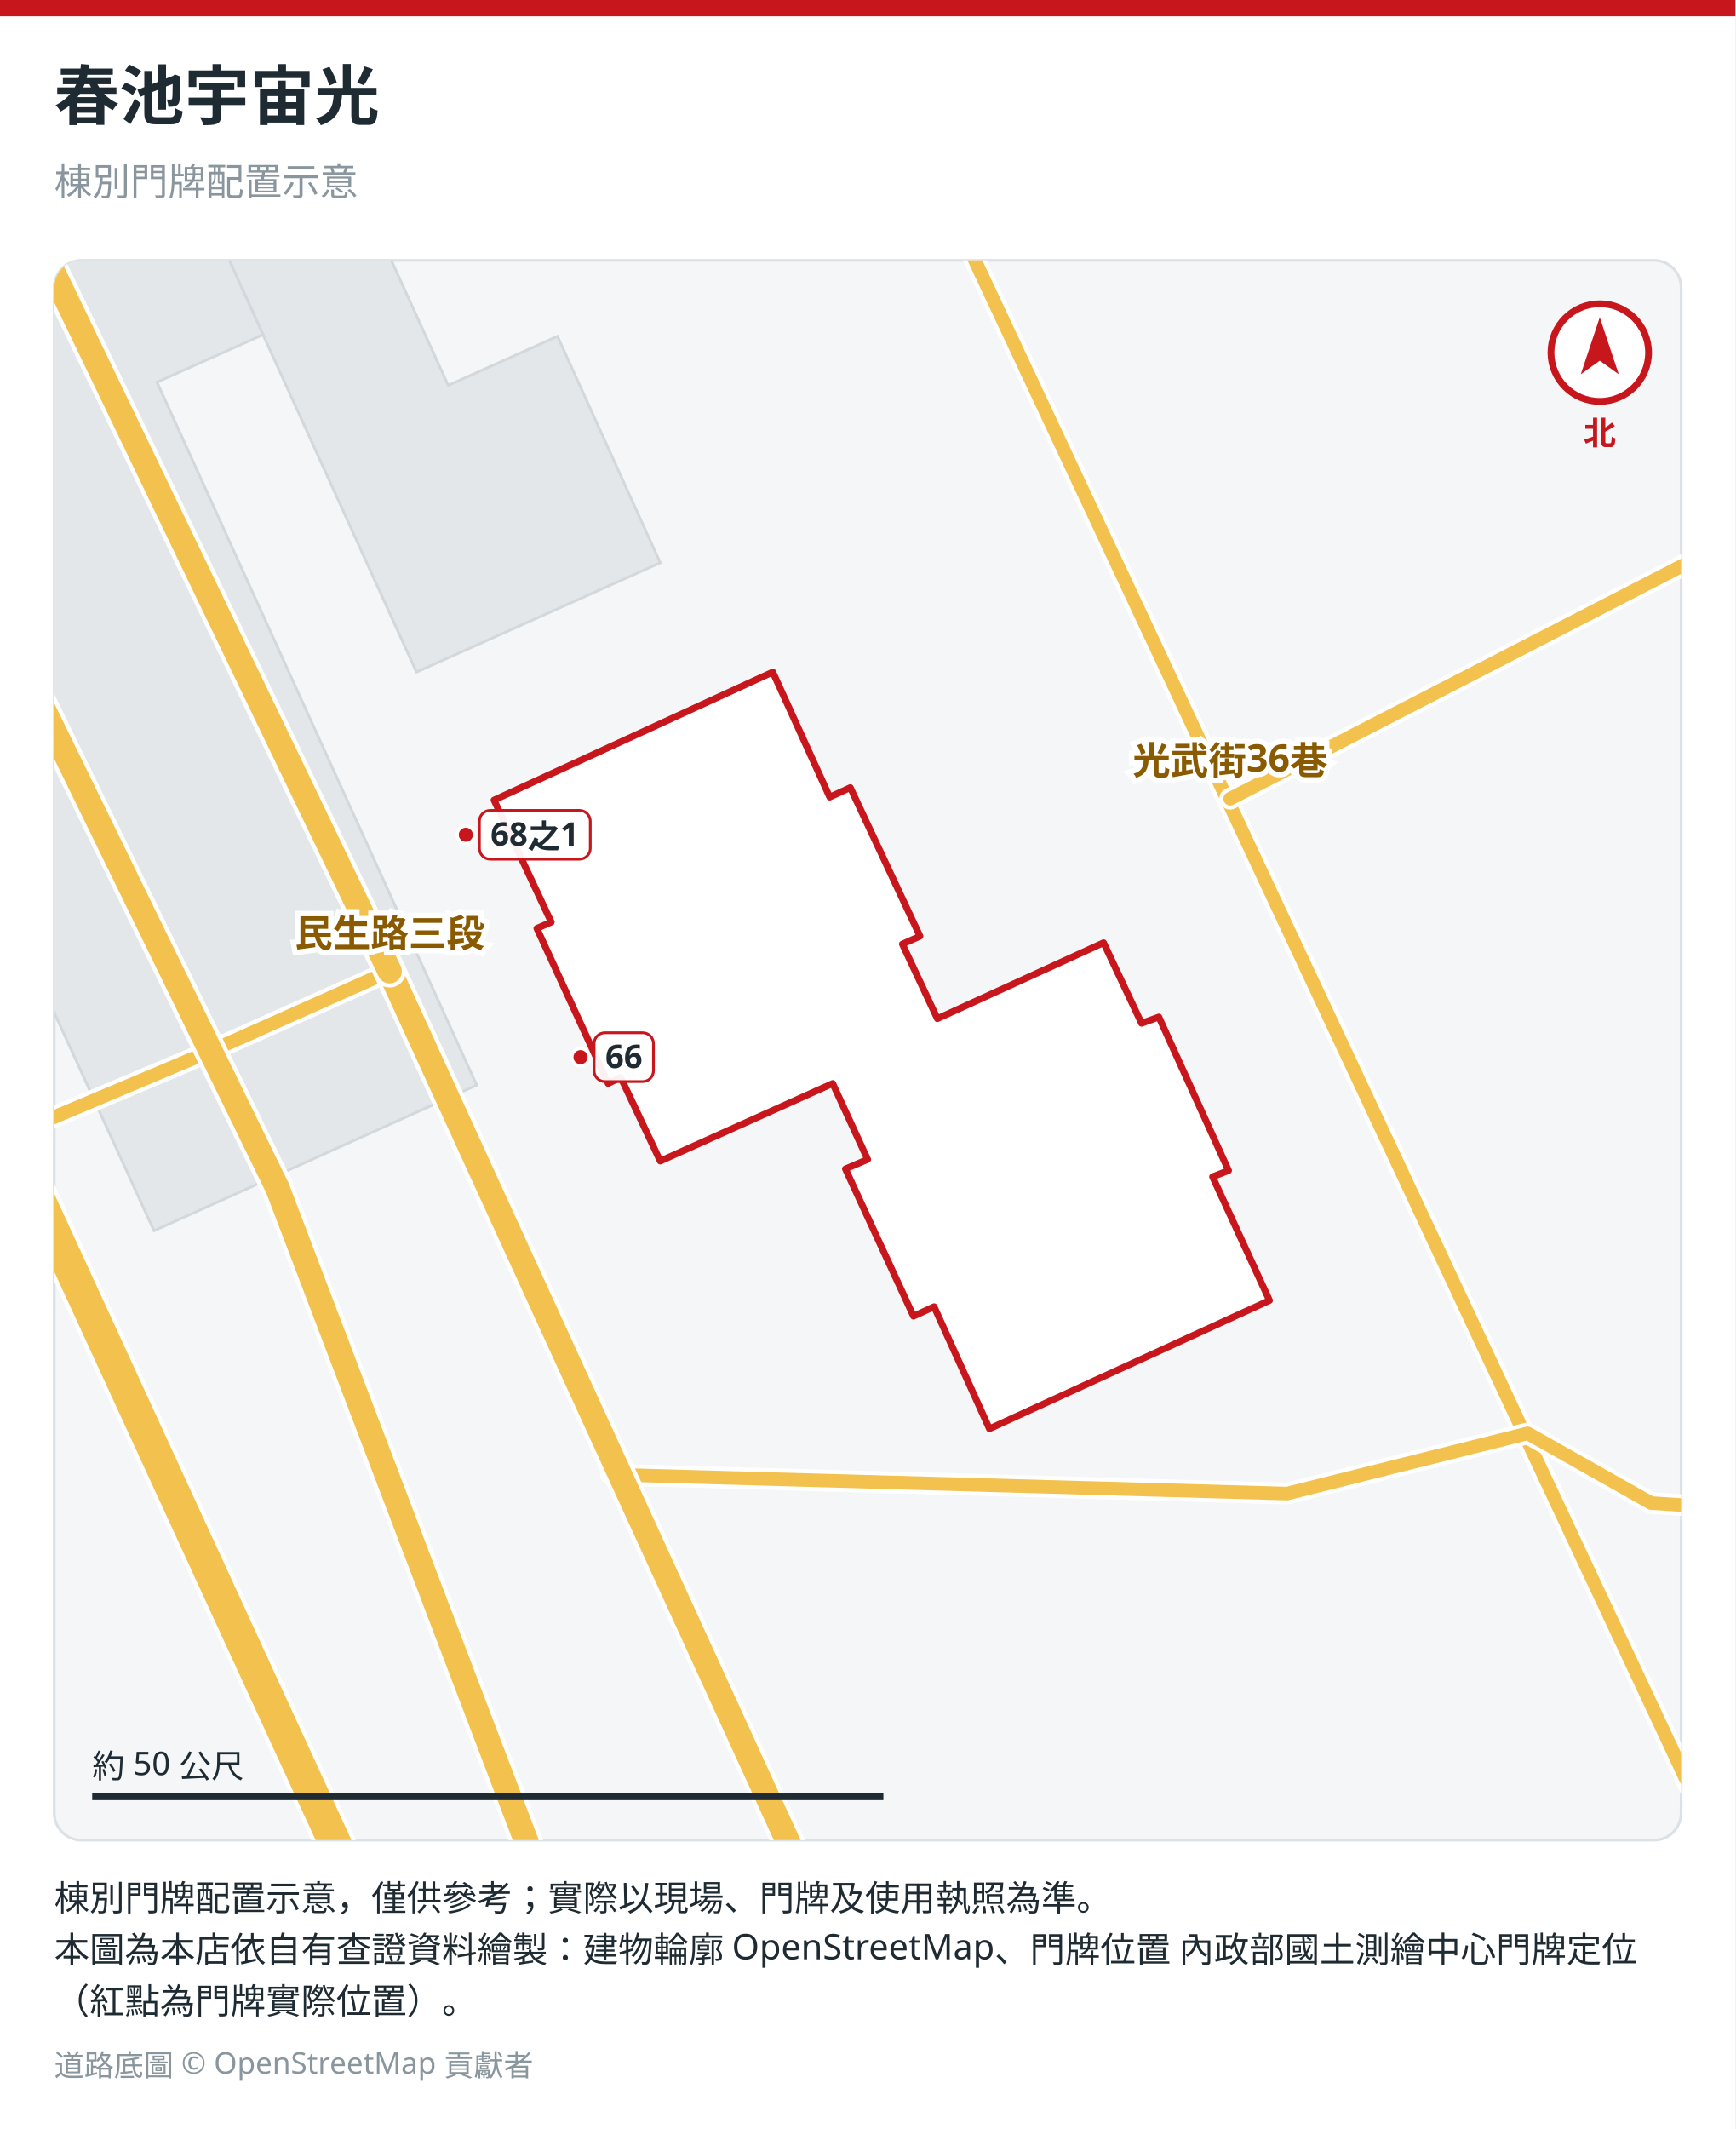
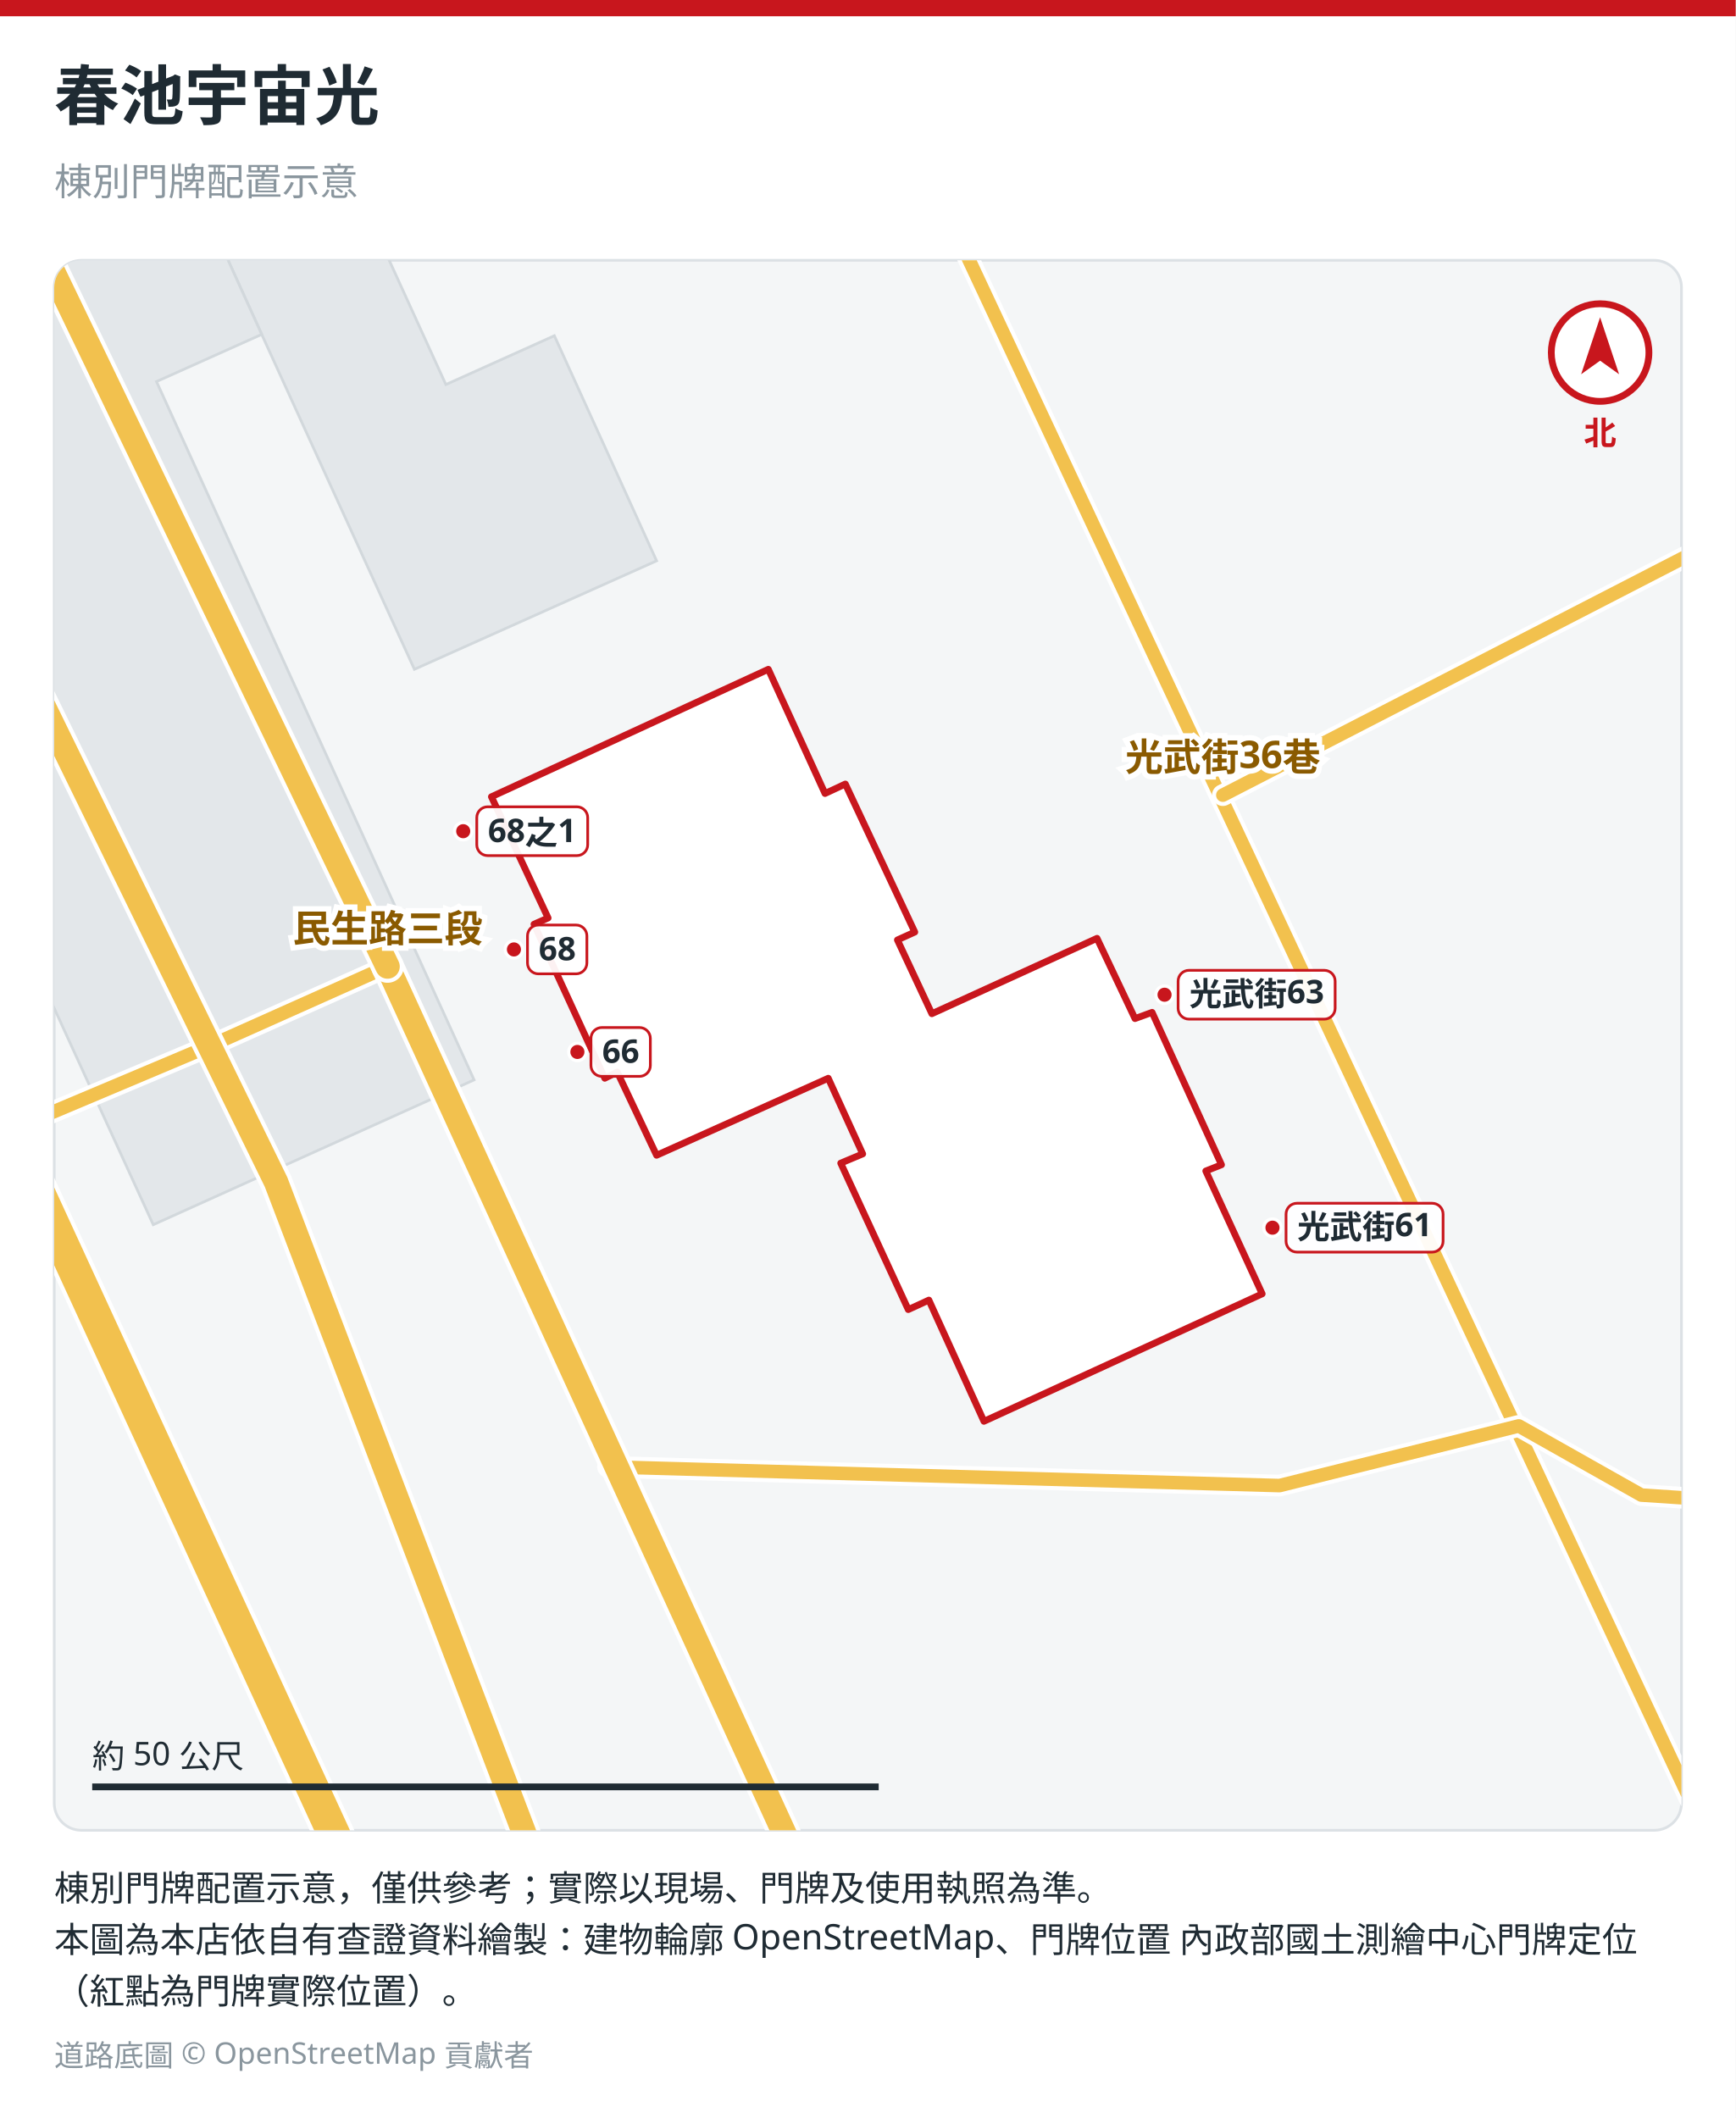
- <svg xmlns="http://www.w3.org/2000/svg" viewBox="0 0 640 785" preserveAspectRatio="xMidYMin meet" style="width:100%;height:auto;max-width:1280px" font-family="Noto Sans TC, Microsoft JhengHei, PingFang TC, sans-serif">
+ <svg xmlns="http://www.w3.org/2000/svg" viewBox="0 0 640 781" preserveAspectRatio="xMidYMin meet" style="width:100%;height:auto;max-width:1280px" font-family="Noto Sans TC, Microsoft JhengHei, PingFang TC, sans-serif">
  <rect width="100%" height="100%" fill="#FFFFFF" />
  <rect width="100%" height="6" fill="#C8161D" />
  <text x="20" y="44" font-size="24" font-weight="700" fill="#1F2B33">春池宇宙光</text>
  <text x="20" y="72" font-size="14" fill="#8A969E">棟別門牌配置示意</text>
  <defs>
    <clipPath id="c">
-       <rect x="20.0" y="96.0" width="600.0" height="582.5" rx="10" />
+       <rect x="20.0" y="96.0" width="600.0" height="578.9" rx="10" />
    </clipPath>
  </defs>
-   <rect x="20.0" y="96.0" width="600.0" height="582.5" rx="10" fill="#F4F6F7" stroke="#DCE1E5" />
+   <rect x="20.0" y="96.0" width="600.0" height="578.9" rx="10" fill="#F4F6F7" stroke="#DCE1E5" />
  <g clip-path="url(#c)">
-     <path d="M56.8,34.7 L47.4,14.3 L90.0,-5.0 L87.1,-11.4 L122.7,-27.2 L137.9,7.3 L128.0,12.0 L159.5,81.4 L141.4,89.6 L165.3,142.1 L205.6,124.0 L243.5,207.5 L153.6,247.8 L97.0,123.4 Z" fill="#E3E7EA" stroke="#D2D8DC" stroke-width="1" />
-     <path d="M-23.8,-39.4 L-143.4,14.3 L-29.6,264.7 L6.6,344.1 L56.8,453.8 L175.8,400.1 L57.9,140.9 L97.0,123.4 L56.8,34.7 L17.6,52.2 Z" fill="#E3E7EA" stroke="#D2D8DC" stroke-width="1" />
-     <path d="M666.7,1860.5 L-60.6,279.3" fill="none" stroke="#FFFFFF" stroke-width="15" stroke-linecap="round" stroke-linejoin="round" />
-     <path d="M666.7,1860.5 L-60.6,279.3" fill="none" stroke="#F2C14E" stroke-width="12" stroke-linecap="round" stroke-linejoin="round" />
-     <path d="M1259.1,1205.0 L795.7,973.3 L749.6,928.9 L-1022.5,-2855.1 L-1177.7,-3220.5" fill="none" stroke="#FFFFFF" stroke-width="8" stroke-linecap="round" stroke-linejoin="round" />
-     <path d="M1259.1,1205.0 L795.7,973.3 L749.6,928.9 L-1022.5,-2855.1 L-1177.7,-3220.5" fill="none" stroke="#F2C14E" stroke-width="5" stroke-linecap="round" stroke-linejoin="round" />
-     <path d="M1295.3,-139.2 L453.7,294.5" fill="none" stroke="#FFFFFF" stroke-width="8" stroke-linecap="round" stroke-linejoin="round" />
-     <path d="M1295.3,-139.2 L453.7,294.5" fill="none" stroke="#F2C14E" stroke-width="5" stroke-linecap="round" stroke-linejoin="round" />
-     <path d="M225.4,543.7 L474.7,550.7 L563.4,528.5 L608.9,554.2 L1185.0,592.1" fill="none" stroke="#FFFFFF" stroke-width="8" stroke-linecap="round" stroke-linejoin="round" />
-     <path d="M225.4,543.7 L474.7,550.7 L563.4,528.5 L608.9,554.2 L1185.0,592.1" fill="none" stroke="#F2C14E" stroke-width="5" stroke-linecap="round" stroke-linejoin="round" />
-     <path d="M143.7,358.1 L78.3,387.3" fill="none" stroke="#FFFFFF" stroke-width="8" stroke-linecap="round" stroke-linejoin="round" />
-     <path d="M143.7,358.1 L78.3,387.3" fill="none" stroke="#F2C14E" stroke-width="5" stroke-linecap="round" stroke-linejoin="round" />
-     <path d="M578.6,1372.5 L500.3,1137.3 L143.7,358.1" fill="none" stroke="#FFFFFF" stroke-width="12" stroke-linecap="round" stroke-linejoin="round" />
-     <path d="M578.6,1372.5 L500.3,1137.3 L143.7,358.1" fill="none" stroke="#F2C14E" stroke-width="9" stroke-linecap="round" stroke-linejoin="round" />
-     <path d="M-824.6,821.5 L-156.9,486.5" fill="none" stroke="#FFFFFF" stroke-width="8" stroke-linecap="round" stroke-linejoin="round" />
-     <path d="M-824.6,821.5 L-156.9,486.5" fill="none" stroke="#F2C14E" stroke-width="5" stroke-linecap="round" stroke-linejoin="round" />
-     <path d="M869.2,80.8 L943.4,212.2 L924.7,765.5 L795.7,973.3" fill="none" stroke="#FFFFFF" stroke-width="8" stroke-linecap="round" stroke-linejoin="round" />
-     <path d="M869.2,80.8 L943.4,212.2 L924.7,765.5 L795.7,973.3" fill="none" stroke="#F2C14E" stroke-width="5" stroke-linecap="round" stroke-linejoin="round" />
-     <path d="M-137.0,-225.0 L-638.4,-1308.9" fill="none" stroke="#FFFFFF" stroke-width="12" stroke-linecap="round" stroke-linejoin="round" />
-     <path d="M-137.0,-225.0 L-638.4,-1308.9" fill="none" stroke="#F2C14E" stroke-width="9" stroke-linecap="round" stroke-linejoin="round" />
-     <path d="M-106.7,599.1 L264.0,1405.8 L440.2,1742.0" fill="none" stroke="#FFFFFF" stroke-width="12" stroke-linecap="round" stroke-linejoin="round" />
-     <path d="M-106.7,599.1 L264.0,1405.8 L440.2,1742.0" fill="none" stroke="#F2C14E" stroke-width="9" stroke-linecap="round" stroke-linejoin="round" />
-     <path d="M78.3,387.3 L-156.9,486.5" fill="none" stroke="#FFFFFF" stroke-width="8" stroke-linecap="round" stroke-linejoin="round" />
-     <path d="M78.3,387.3 L-156.9,486.5" fill="none" stroke="#F2C14E" stroke-width="5" stroke-linecap="round" stroke-linejoin="round" />
-     <path d="M-759.2,-767.8 L-218.7,401.3 L-156.9,486.5" fill="none" stroke="#FFFFFF" stroke-width="12" stroke-linecap="round" stroke-linejoin="round" />
-     <path d="M-759.2,-767.8 L-218.7,401.3 L-156.9,486.5" fill="none" stroke="#F2C14E" stroke-width="9" stroke-linecap="round" stroke-linejoin="round" />
-     <path d="M578.6,1372.5 L484.6,1300.1 L201.5,698.4" fill="none" stroke="#FFFFFF" stroke-width="12" stroke-linecap="round" stroke-linejoin="round" />
-     <path d="M578.6,1372.5 L484.6,1300.1 L201.5,698.4" fill="none" stroke="#F2C14E" stroke-width="9" stroke-linecap="round" stroke-linejoin="round" />
-     <path d="M143.7,358.1 L-137.0,-225.0" fill="none" stroke="#FFFFFF" stroke-width="12" stroke-linecap="round" stroke-linejoin="round" />
-     <path d="M143.7,358.1 L-137.0,-225.0" fill="none" stroke="#F2C14E" stroke-width="9" stroke-linecap="round" stroke-linejoin="round" />
-     <path d="M201.5,698.4 L102.3,438.0 L-284.1,-352.8" fill="none" stroke="#FFFFFF" stroke-width="12" stroke-linecap="round" stroke-linejoin="round" />
-     <path d="M201.5,698.4 L102.3,438.0 L-284.1,-352.8" fill="none" stroke="#F2C14E" stroke-width="9" stroke-linecap="round" stroke-linejoin="round" />
-     <path d="M-156.9,486.5 L-106.7,599.1" fill="none" stroke="#FFFFFF" stroke-width="12" stroke-linecap="round" stroke-linejoin="round" />
-     <path d="M-156.9,486.5 L-106.7,599.1" fill="none" stroke="#F2C14E" stroke-width="9" stroke-linecap="round" stroke-linejoin="round" />
-     <path d="M-60.6,279.3 L-597.6,-927.8" fill="none" stroke="#FFFFFF" stroke-width="15" stroke-linecap="round" stroke-linejoin="round" />
-     <path d="M-60.6,279.3 L-597.6,-927.8" fill="none" stroke="#F2C14E" stroke-width="12" stroke-linecap="round" stroke-linejoin="round" />
-     <path d="M243.5,428.1 L307.1,399.5 L320.0,427.5 L311.8,431.0 L336.9,485.3 L344.5,481.8 L364.9,526.8 L468.2,479.5 L447.2,433.9 L453.1,431.6 L427.4,375.0 L421.0,377.3 L407.0,347.6 L345.7,375.6 L332.8,348.1 L339.3,345.2 L313.6,290.4 L306.0,293.9 L285.0,247.8 L182.2,295.0 L203.3,340.0 L198.0,342.3 L224.3,399.5 L228.9,397.2 Z" fill="#FFFFFF" stroke="#C8161D" stroke-width="2.5" stroke-linejoin="round" />
+     <path d="M56.5,35.1 L47.2,14.8 L89.6,-4.3 L86.7,-10.7 L122.1,-26.4 L137.1,7.8 L127.3,12.5 L158.6,81.5 L140.6,89.6 L164.4,141.8 L204.4,123.8 L242.1,206.8 L152.8,246.8 L96.5,123.3 Z" fill="#E3E7EA" stroke="#D2D8DC" stroke-width="1" />
+     <path d="M-23.5,-38.6 L-142.4,14.8 L-29.3,263.6 L6.6,342.5 L56.5,451.6 L174.8,398.2 L57.7,140.7 L96.5,123.3 L56.5,35.1 L17.7,52.5 Z" fill="#E3E7EA" stroke="#D2D8DC" stroke-width="1" />
+     <path d="M662.7,1849.4 L-60.1,278.1" fill="none" stroke="#FFFFFF" stroke-width="15" stroke-linecap="round" stroke-linejoin="round" />
+     <path d="M662.7,1849.4 L-60.1,278.1" fill="none" stroke="#F2C14E" stroke-width="12" stroke-linecap="round" stroke-linejoin="round" />
+     <path d="M1251.4,1198.1 L790.8,967.8 L745.0,923.7 L-1016.0,-2836.6 L-1170.2,-3199.7" fill="none" stroke="#FFFFFF" stroke-width="8" stroke-linecap="round" stroke-linejoin="round" />
+     <path d="M1251.4,1198.1 L790.8,967.8 L745.0,923.7 L-1016.0,-2836.6 L-1170.2,-3199.7" fill="none" stroke="#F2C14E" stroke-width="5" stroke-linecap="round" stroke-linejoin="round" />
+     <path d="M1287.3,-137.8 L450.9,293.2" fill="none" stroke="#FFFFFF" stroke-width="8" stroke-linecap="round" stroke-linejoin="round" />
+     <path d="M1287.3,-137.8 L450.9,293.2" fill="none" stroke="#F2C14E" stroke-width="5" stroke-linecap="round" stroke-linejoin="round" />
+     <path d="M224.2,540.9 L471.8,547.8 L560.0,525.8 L605.2,551.3 L1177.7,589.0" fill="none" stroke="#FFFFFF" stroke-width="8" stroke-linecap="round" stroke-linejoin="round" />
+     <path d="M224.2,540.9 L471.8,547.8 L560.0,525.8 L605.2,551.3 L1177.7,589.0" fill="none" stroke="#F2C14E" stroke-width="5" stroke-linecap="round" stroke-linejoin="round" />
+     <path d="M142.9,356.4 L78.0,385.4" fill="none" stroke="#FFFFFF" stroke-width="8" stroke-linecap="round" stroke-linejoin="round" />
+     <path d="M142.9,356.4 L78.0,385.4" fill="none" stroke="#F2C14E" stroke-width="5" stroke-linecap="round" stroke-linejoin="round" />
+     <path d="M575.1,1364.5 L497.3,1130.8 L142.9,356.4" fill="none" stroke="#FFFFFF" stroke-width="12" stroke-linecap="round" stroke-linejoin="round" />
+     <path d="M575.1,1364.5 L497.3,1130.8 L142.9,356.4" fill="none" stroke="#F2C14E" stroke-width="9" stroke-linecap="round" stroke-linejoin="round" />
+     <path d="M-819.3,817.0 L-155.8,484.0" fill="none" stroke="#FFFFFF" stroke-width="8" stroke-linecap="round" stroke-linejoin="round" />
+     <path d="M-819.3,817.0 L-155.8,484.0" fill="none" stroke="#F2C14E" stroke-width="5" stroke-linecap="round" stroke-linejoin="round" />
+     <path d="M863.9,80.9 L937.6,211.4 L919.0,761.3 L790.8,967.8" fill="none" stroke="#FFFFFF" stroke-width="8" stroke-linecap="round" stroke-linejoin="round" />
+     <path d="M863.9,80.9 L937.6,211.4 L919.0,761.3 L790.8,967.8" fill="none" stroke="#F2C14E" stroke-width="5" stroke-linecap="round" stroke-linejoin="round" />
+     <path d="M-136.0,-223.0 L-634.3,-1300.1" fill="none" stroke="#FFFFFF" stroke-width="12" stroke-linecap="round" stroke-linejoin="round" />
+     <path d="M-136.0,-223.0 L-634.3,-1300.1" fill="none" stroke="#F2C14E" stroke-width="9" stroke-linecap="round" stroke-linejoin="round" />
+     <path d="M-105.9,596.0 L262.4,1397.6 L437.6,1731.7" fill="none" stroke="#FFFFFF" stroke-width="12" stroke-linecap="round" stroke-linejoin="round" />
+     <path d="M-105.9,596.0 L262.4,1397.6 L437.6,1731.7" fill="none" stroke="#F2C14E" stroke-width="9" stroke-linecap="round" stroke-linejoin="round" />
+     <path d="M78.0,385.4 L-155.8,484.0" fill="none" stroke="#FFFFFF" stroke-width="8" stroke-linecap="round" stroke-linejoin="round" />
+     <path d="M78.0,385.4 L-155.8,484.0" fill="none" stroke="#F2C14E" stroke-width="5" stroke-linecap="round" stroke-linejoin="round" />
+     <path d="M-754.4,-762.4 L-217.3,399.4 L-155.8,484.0" fill="none" stroke="#FFFFFF" stroke-width="12" stroke-linecap="round" stroke-linejoin="round" />
+     <path d="M-754.4,-762.4 L-217.3,399.4 L-155.8,484.0" fill="none" stroke="#F2C14E" stroke-width="9" stroke-linecap="round" stroke-linejoin="round" />
+     <path d="M575.1,1364.5 L481.7,1292.6 L200.4,694.6" fill="none" stroke="#FFFFFF" stroke-width="12" stroke-linecap="round" stroke-linejoin="round" />
+     <path d="M575.1,1364.5 L481.7,1292.6 L200.4,694.6" fill="none" stroke="#F2C14E" stroke-width="9" stroke-linecap="round" stroke-linejoin="round" />
+     <path d="M142.9,356.4 L-136.0,-223.0" fill="none" stroke="#FFFFFF" stroke-width="12" stroke-linecap="round" stroke-linejoin="round" />
+     <path d="M142.9,356.4 L-136.0,-223.0" fill="none" stroke="#F2C14E" stroke-width="9" stroke-linecap="round" stroke-linejoin="round" />
+     <path d="M200.4,694.6 L101.8,435.9 L-282.2,-350.0" fill="none" stroke="#FFFFFF" stroke-width="12" stroke-linecap="round" stroke-linejoin="round" />
+     <path d="M200.4,694.6 L101.8,435.9 L-282.2,-350.0" fill="none" stroke="#F2C14E" stroke-width="9" stroke-linecap="round" stroke-linejoin="round" />
+     <path d="M-155.8,484.0 L-105.9,596.0" fill="none" stroke="#FFFFFF" stroke-width="12" stroke-linecap="round" stroke-linejoin="round" />
+     <path d="M-155.8,484.0 L-105.9,596.0" fill="none" stroke="#F2C14E" stroke-width="9" stroke-linecap="round" stroke-linejoin="round" />
+     <path d="M-60.1,278.1 L-593.7,-921.4" fill="none" stroke="#FFFFFF" stroke-width="15" stroke-linecap="round" stroke-linejoin="round" />
+     <path d="M-60.1,278.1 L-593.7,-921.4" fill="none" stroke="#F2C14E" stroke-width="12" stroke-linecap="round" stroke-linejoin="round" />
+     <path d="M242.1,426.0 L305.4,397.6 L318.1,425.5 L310.0,428.9 L334.9,482.9 L342.5,479.4 L362.8,524.1 L465.4,477.1 L444.6,431.8 L450.4,429.5 L424.8,373.3 L418.5,375.6 L404.5,346.0 L343.6,373.8 L330.9,346.6 L337.3,343.7 L311.7,289.1 L304.2,292.6 L283.3,246.8 L181.2,293.8 L202.1,338.5 L196.9,340.8 L223.0,397.6 L227.6,395.3 Z" fill="#FFFFFF" stroke="#C8161D" stroke-width="2.5" stroke-linejoin="round" />
  </g>
-   <text x="453.7" y="285.5" font-size="14" font-weight="700" fill="#8A5A00" text-anchor="middle" stroke="#FFFFFF" stroke-width="4" paint-order="stroke">光武街36巷</text>
-   <text x="143.7" y="349.1" font-size="14" font-weight="700" fill="#8A5A00" text-anchor="middle" stroke="#FFFFFF" stroke-width="4" paint-order="stroke">民生路三段</text>
-   <circle cx="171.8" cy="307.8" r="3.2" fill="#C8161D" stroke="#FFFFFF" stroke-width="1.2" />
-   <circle cx="214.1" cy="389.8" r="3.2" fill="#C8161D" stroke="#FFFFFF" stroke-width="1.2" />
-   <rect x="176.8" y="298.8" width="40.9" height="18.0" rx="4" fill="#FFFFFF" fill-opacity="0.94" stroke="#C8161D" stroke-width="1" />
-   <text x="197.2" y="311.8" font-size="12" font-weight="700" fill="#1F2B33" text-anchor="middle">68之1</text>
-   <rect x="219.1" y="380.8" width="21.9" height="18.0" rx="4" fill="#FFFFFF" fill-opacity="0.94" stroke="#C8161D" stroke-width="1" />
-   <text x="230.1" y="393.8" font-size="12" font-weight="700" fill="#1F2B33" text-anchor="middle">66</text>
+   <text x="450.9" y="284.2" font-size="14" font-weight="700" fill="#8A5A00" text-anchor="middle" stroke="#FFFFFF" stroke-width="4" paint-order="stroke">光武街36巷</text>
+   <text x="142.9" y="347.4" font-size="14" font-weight="700" fill="#8A5A00" text-anchor="middle" stroke="#FFFFFF" stroke-width="4" paint-order="stroke">民生路三段</text>
+   <circle cx="170.8" cy="306.5" r="3.2" fill="#C8161D" stroke="#FFFFFF" stroke-width="1.2" />
+   <circle cx="189.5" cy="350.1" r="3.2" fill="#C8161D" stroke="#FFFFFF" stroke-width="1.2" />
+   <circle cx="212.9" cy="387.9" r="3.2" fill="#C8161D" stroke="#FFFFFF" stroke-width="1.2" />
+   <circle cx="429.4" cy="366.8" r="3.2" fill="#C8161D" stroke="#FFFFFF" stroke-width="1.2" />
+   <circle cx="469.2" cy="452.7" r="3.2" fill="#C8161D" stroke="#FFFFFF" stroke-width="1.2" />
+   <rect x="175.8" y="297.5" width="40.9" height="18.0" rx="4" fill="#FFFFFF" fill-opacity="0.94" stroke="#C8161D" stroke-width="1" />
+   <text x="196.2" y="310.5" font-size="12" font-weight="700" fill="#1F2B33" text-anchor="middle">68之1</text>
+   <rect x="194.5" y="341.1" width="21.9" height="18.0" rx="4" fill="#FFFFFF" fill-opacity="0.94" stroke="#C8161D" stroke-width="1" />
+   <text x="205.5" y="354.1" font-size="12" font-weight="700" fill="#1F2B33" text-anchor="middle">68</text>
+   <rect x="217.9" y="378.9" width="21.9" height="18.0" rx="4" fill="#FFFFFF" fill-opacity="0.94" stroke="#C8161D" stroke-width="1" />
+   <text x="228.9" y="391.9" font-size="12" font-weight="700" fill="#1F2B33" text-anchor="middle">66</text>
+   <rect x="434.4" y="357.8" width="57.9" height="18.0" rx="4" fill="#FFFFFF" fill-opacity="0.94" stroke="#C8161D" stroke-width="1" />
+   <text x="463.4" y="370.8" font-size="12" font-weight="700" fill="#1F2B33" text-anchor="middle">光武街63</text>
+   <rect x="474.2" y="443.7" width="57.9" height="18.0" rx="4" fill="#FFFFFF" fill-opacity="0.94" stroke="#C8161D" stroke-width="1" />
+   <text x="503.2" y="456.7" font-size="12" font-weight="700" fill="#1F2B33" text-anchor="middle">光武街61</text>
  <circle cx="590.0" cy="130.0" r="18" fill="#FFFFFF" stroke="#C8161D" stroke-width="2.5" />
  <path d="M590.0,117.0 L597.0,138.0 L590.0,133.0 L583.0,138.0 Z" fill="#C8161D" />
  <text x="590.0" y="164.0" font-size="12" font-weight="700" fill="#C8161D" text-anchor="middle">北</text>
-   <line x1="34.0" y1="662.5" x2="325.8" y2="662.5" stroke="#1F2B33" stroke-width="2.5" />
-   <text x="34.0" y="655.5" font-size="12" fill="#1F2B33">約 50 公尺</text>
-   <text x="20" y="704.5" font-size="13" fill="#1F2B33">棟別門牌配置示意，僅供參考；實際以現場、門牌及使用執照為準。</text>
-   <text x="20" y="723.5" font-size="13" fill="#1F2B33">本圖為本店依自有查證資料繪製：建物輪廓 OpenStreetMap、門牌位置 內政部國土測繪中心門牌定位</text>
-   <text x="20" y="742.5" font-size="13" fill="#1F2B33">（紅點為門牌實際位置）。</text>
-   <text x="20" y="765.5" font-size="11" fill="#8A969E">道路底圖 © OpenStreetMap 貢獻者</text>
+   <line x1="34.0" y1="658.9" x2="324.0" y2="658.9" stroke="#1F2B33" stroke-width="2.5" />
+   <text x="34.0" y="651.9" font-size="12" fill="#1F2B33">約 50 公尺</text>
+   <text x="20" y="700.9" font-size="13" fill="#1F2B33">棟別門牌配置示意，僅供參考；實際以現場、門牌及使用執照為準。</text>
+   <text x="20" y="719.9" font-size="13" fill="#1F2B33">本圖為本店依自有查證資料繪製：建物輪廓 OpenStreetMap、門牌位置 內政部國土測繪中心門牌定位</text>
+   <text x="20" y="738.9" font-size="13" fill="#1F2B33">（紅點為門牌實際位置）。</text>
+   <text x="20" y="761.9" font-size="11" fill="#8A969E">道路底圖 © OpenStreetMap 貢獻者</text>
</svg>
